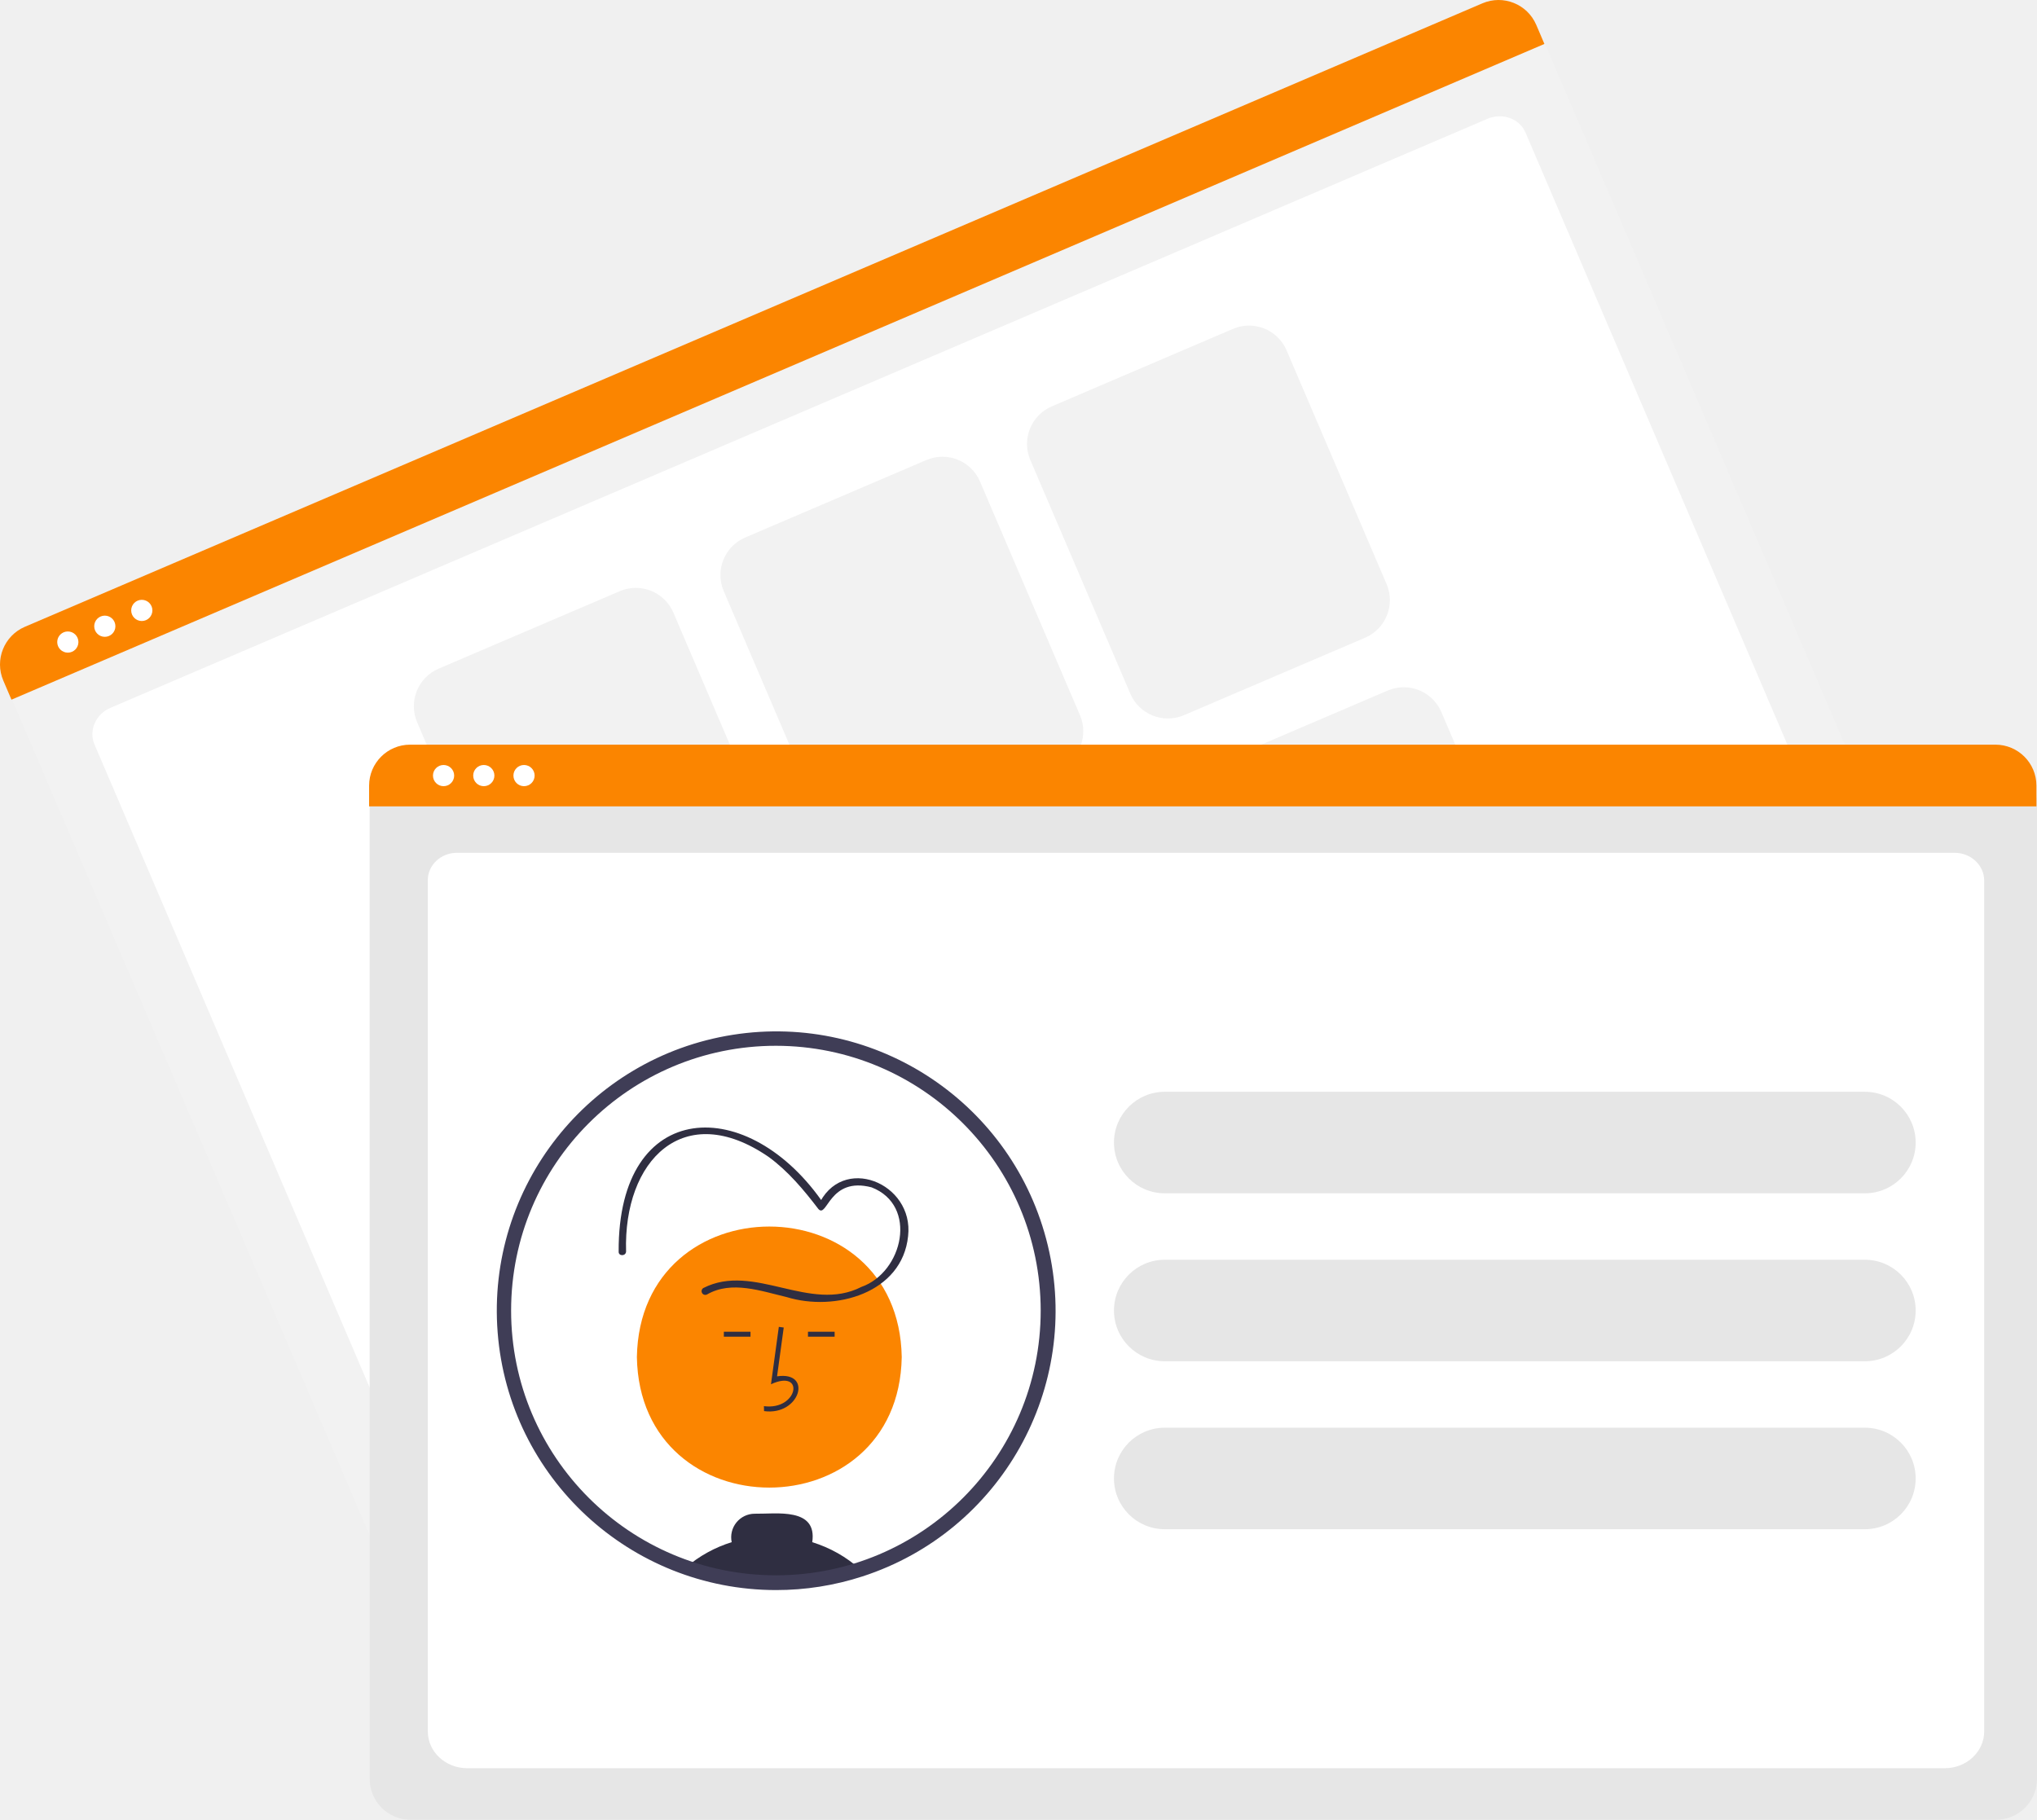
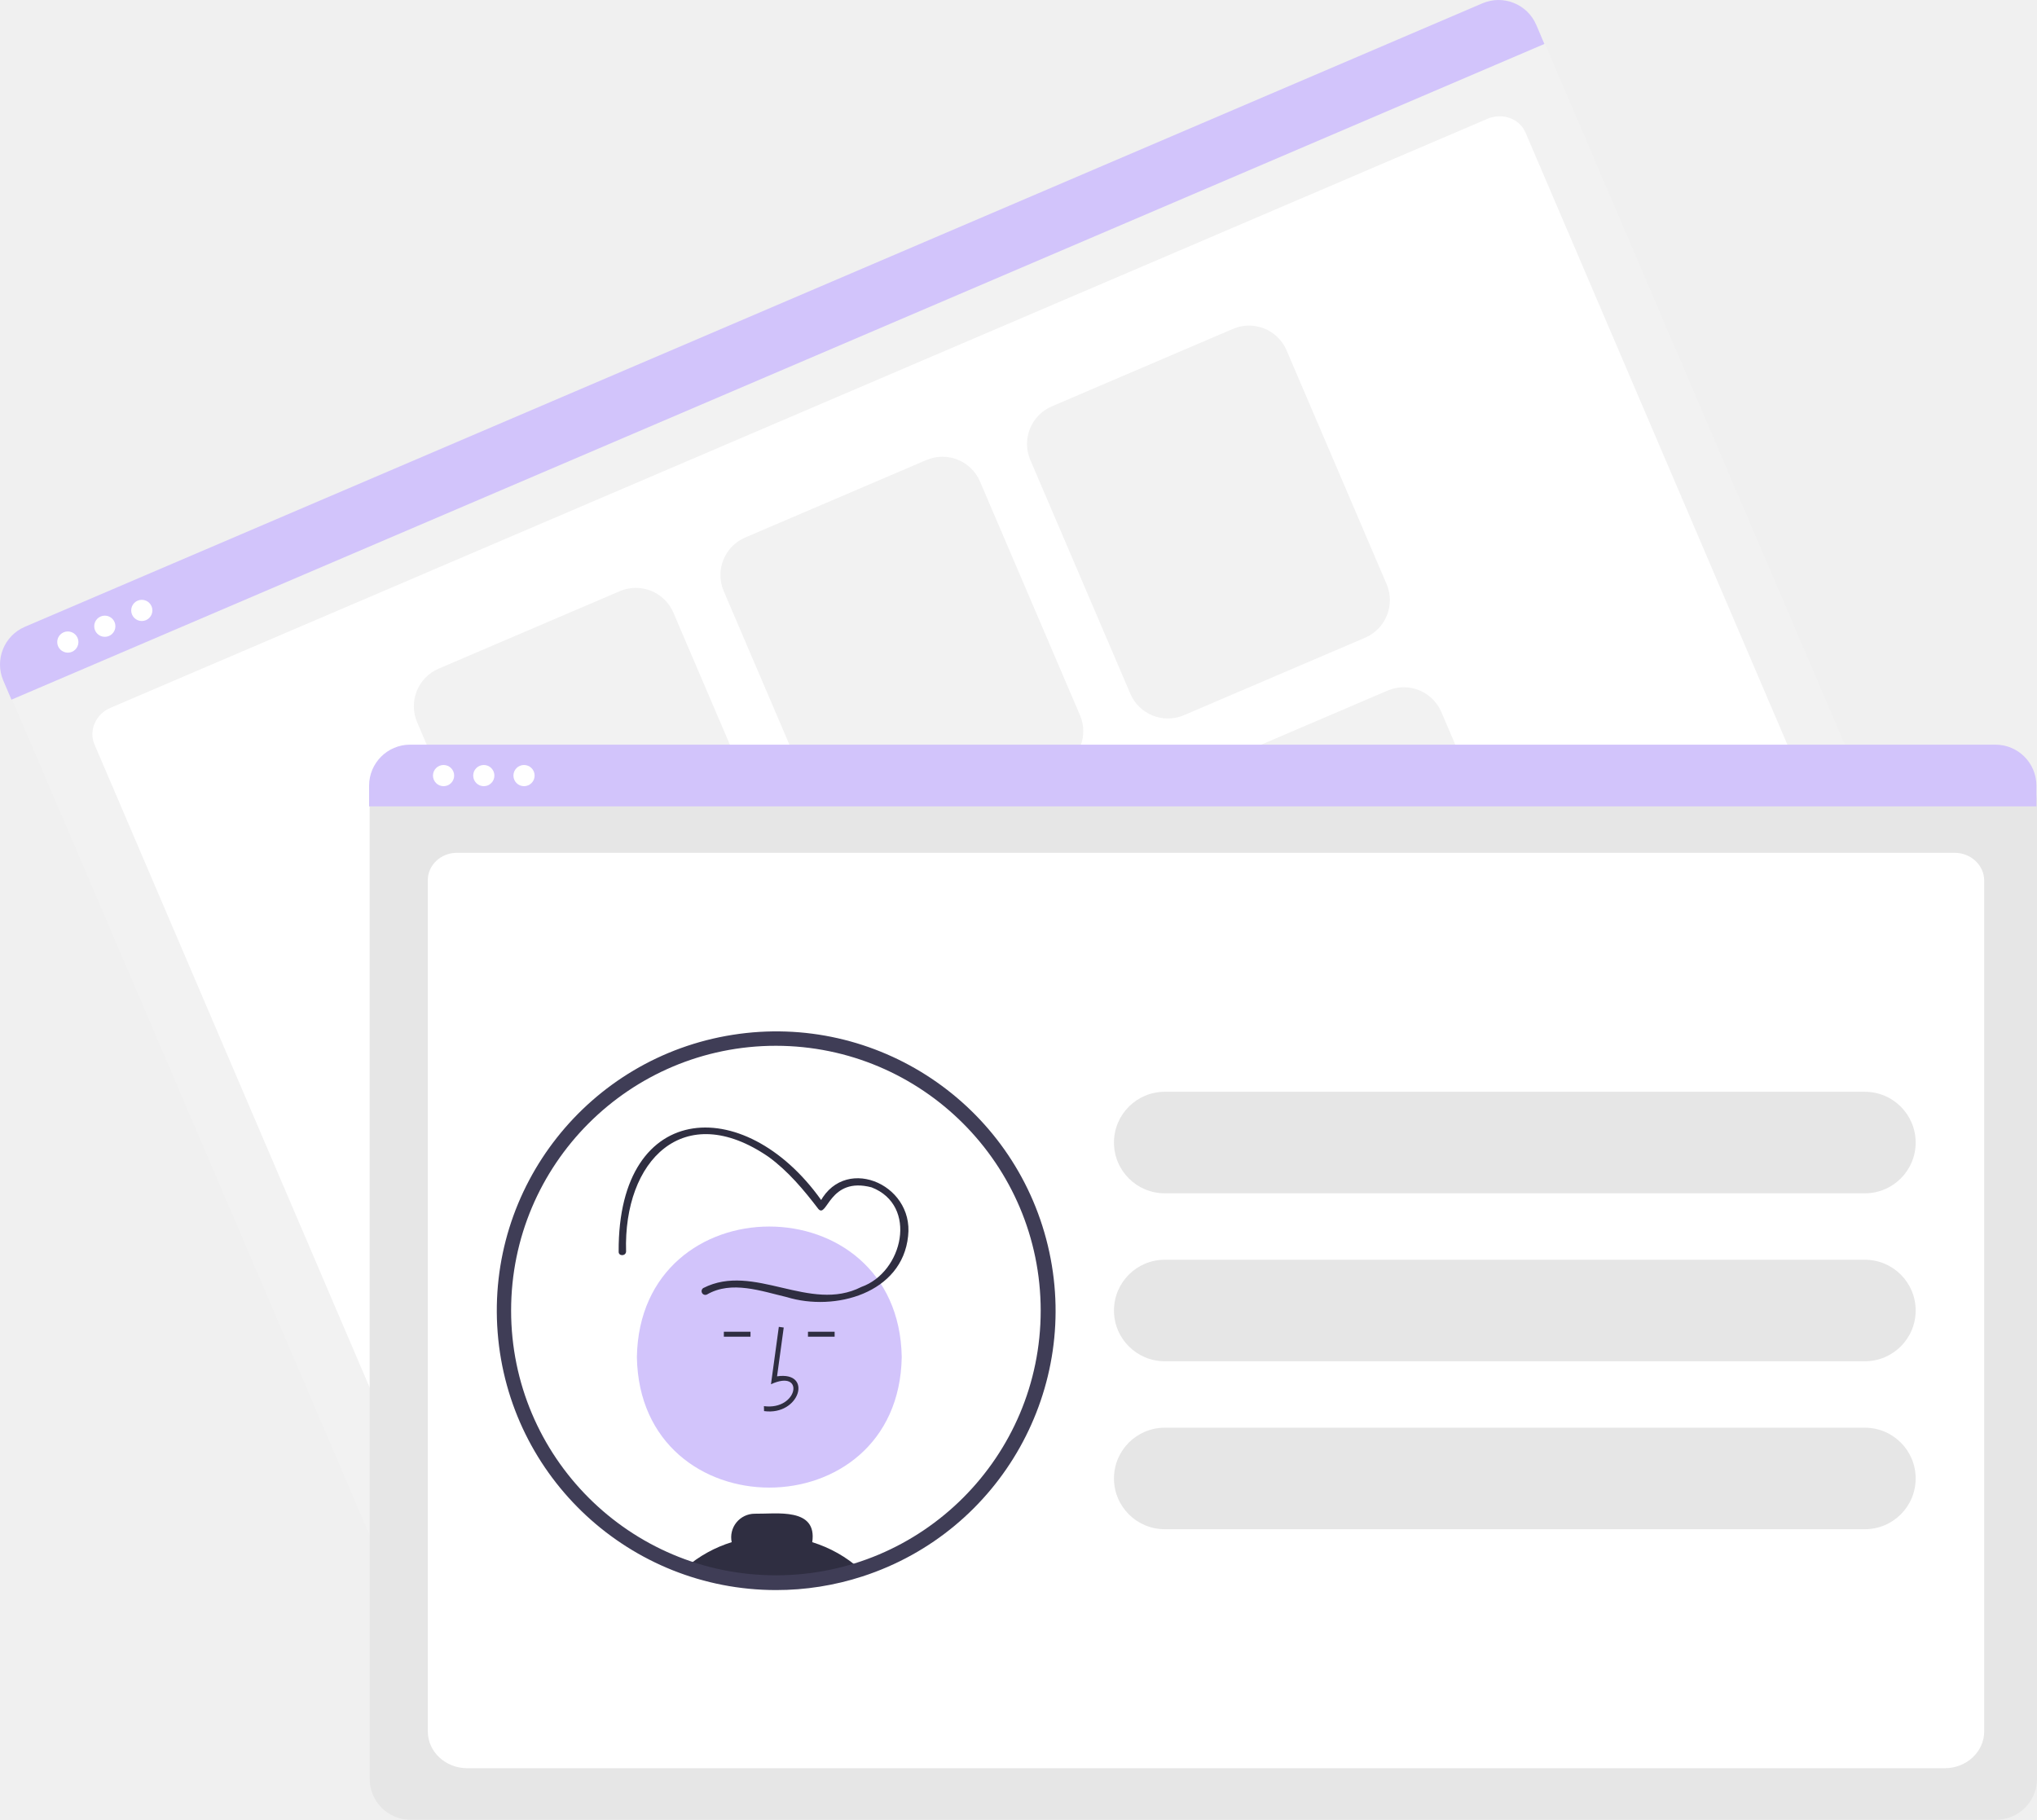
<svg xmlns="http://www.w3.org/2000/svg" data-name="Layer 1" width="823.24" height="735.54" viewBox="0 0 823.24 735.54">
  <path d="M958.693,482.973,369.509,735.036a16.519,16.519,0,0,1-21.66-8.68L192.422,363.053a12.102,12.102,0,0,1,6.359-15.869l597.105-255.452a12.311,12.311,0,0,1,16.143,6.469L967.373,461.313A16.519,16.519,0,0,1,958.693,482.973Z" transform="translate(-188.3802 -82.22977)" fill="#f2f2f2" />
  <path d="M931.449,471.969,382.345,706.886c-8.049,3.444-17.221.113-20.446-7.425L226.551,383.092c-2.391-5.59.515-12.214,6.48-14.766L789.517,130.252c6.064-2.594,12.974-.082,15.405,5.601L940.199,452.055C943.424,459.592,939.499,468.526,931.449,471.969Z" transform="translate(-188.3802 -82.22977)" fill="#fff" />
-   <path d="M812.544,99.991,193.017,365.034l-3.304-7.723a16.574,16.574,0,0,1,8.716-21.729L787.505,83.565a16.574,16.574,0,0,1,21.735,8.702Z" transform="translate(-188.3802 -82.22977)" fill="#fb8500ff" />
+   <path d="M812.544,99.991,193.017,365.034l-3.304-7.723a16.574,16.574,0,0,1,8.716-21.729L787.505,83.565a16.574,16.574,0,0,1,21.735,8.702Z" transform="translate(-188.3802 -82.22977)" fill="#D2C4FB" />
  <circle cx="27.41" cy="259.52" r="4.283" fill="#fff" />
  <circle cx="42.358" cy="253.125" r="4.283" fill="#fff" />
  <circle cx="57.306" cy="246.73" r="4.283" fill="#fff" />
  <path d="M492.268,446.007l-73.229,31.329a16.519,16.519,0,0,1-21.66-8.68l-40.423-94.488a16.519,16.519,0,0,1,8.68-21.66l73.229-31.329a16.519,16.519,0,0,1,21.66,8.68L500.948,424.347A16.519,16.519,0,0,1,492.268,446.007Z" transform="translate(-188.3802 -82.22977)" fill="#f2f2f2" />
  <path d="M616.177,392.997l-73.229,31.329a16.519,16.519,0,0,1-21.66-8.68l-40.423-94.488a16.519,16.519,0,0,1,8.68-21.66l73.229-31.329a16.519,16.519,0,0,1,21.66,8.68l40.423,94.488A16.519,16.519,0,0,1,616.177,392.997Z" transform="translate(-188.3802 -82.22977)" fill="#f2f2f2" />
  <path d="M740.085,339.987l-73.229,31.329a16.519,16.519,0,0,1-21.66-8.68l-40.423-94.488a16.519,16.519,0,0,1,8.68-21.66l73.229-31.329a16.519,16.519,0,0,1,21.66,8.68l40.423,94.488A16.519,16.519,0,0,1,740.085,339.987Z" transform="translate(-188.3802 -82.22977)" fill="#f2f2f2" />
  <path d="M554.808,592.191l-73.229,31.329a16.519,16.519,0,0,1-21.66-8.68l-40.423-94.488a16.519,16.519,0,0,1,8.68-21.66l73.229-31.329a16.519,16.519,0,0,1,21.66,8.68L563.488,570.531A16.519,16.519,0,0,1,554.808,592.191Z" transform="translate(-188.3802 -82.22977)" fill="#f2f2f2" />
  <path d="M678.717,539.181l-73.229,31.329a16.519,16.519,0,0,1-21.66-8.68l-40.423-94.488a16.519,16.519,0,0,1,8.68-21.66L625.313,414.353a16.519,16.519,0,0,1,21.66,8.68l40.423,94.488A16.519,16.519,0,0,1,678.717,539.181Z" transform="translate(-188.3802 -82.22977)" fill="#f2f2f2" />
  <path d="M802.625,486.171l-73.229,31.329a16.519,16.519,0,0,1-21.66-8.68l-40.423-94.488a16.519,16.519,0,0,1,8.68-21.66l73.229-31.329a16.519,16.519,0,0,1,21.66,8.68l40.423,94.488A16.519,16.519,0,0,1,802.625,486.171Z" transform="translate(-188.3802 -82.22977)" fill="#f2f2f2" />
  <path d="M995.12,817.77H354.281a16.519,16.519,0,0,1-16.5-16.5V406.116a12.102,12.102,0,0,1,12.088-12.088H999.323a12.311,12.311,0,0,1,12.297,12.297V801.27A16.519,16.519,0,0,1,995.12,817.77Z" transform="translate(-188.3802 -82.22977)" fill="#e6e6e6" />
  <path d="M974.4,796.938H377.155c-8.755,0-15.878-6.67-15.878-14.868v-344.105c0-6.08,5.278-11.027,11.766-11.027H978.317c6.595,0,11.961,5.028,11.961,11.209V782.07C990.278,790.268,983.155,796.938,974.4,796.938Z" transform="translate(-188.3802 -82.22977)" fill="#fff" />
-   <path d="M1011.39,408.173H337.55v-8.4a16.574,16.574,0,0,1,16.56-16.55H994.83A16.574,16.574,0,0,1,1011.39,399.772Z" transform="translate(-188.3802 -82.22977)" fill="#fb8500ff" />
+   <path d="M1011.39,408.173H337.55v-8.4a16.574,16.574,0,0,1,16.56-16.55H994.83A16.574,16.574,0,0,1,1011.39,399.772Z" transform="translate(-188.3802 -82.22977)" fill="#D2C4FB" />
  <circle cx="179.265" cy="313.493" r="4.283" fill="#fff" />
  <circle cx="195.524" cy="313.493" r="4.283" fill="#fff" />
  <circle cx="211.782" cy="313.493" r="4.283" fill="#fff" />
  <rect x="450.203" y="441.306" width="324" height="41.028" rx="20.514" fill="#e6e6e6" />
  <rect x="450.203" y="509.194" width="324" height="41.028" rx="20.514" fill="#e6e6e6" />
  <rect x="450.203" y="577.083" width="324" height="41.028" rx="20.514" fill="#e6e6e6" />
  <path d="M611.972,611.938a110,110,0,1,1-110-110A110.035,110.035,0,0,1,611.972,611.938Z" transform="translate(-188.3802 -82.22977)" fill="#fff" />
-   <path d="M552.812,630.76c-1.201,70.351-105.847,70.34-107.038-.002C446.976,560.409,551.621,560.42,552.812,630.76Z" transform="translate(-188.3802 -82.22977)" fill="#fb8500ff" />
+   <path d="M552.812,630.76c-1.201,70.351-105.847,70.34-107.038-.002C446.976,560.409,551.621,560.42,552.812,630.76Z" transform="translate(-188.3802 -82.22977)" fill="#D2C4FB" />
  <path d="M497.169,652.596l-.056-2c13.784,1.84,16.753-15.243,2.852-8.856l3.173-23.19,1.981.271-2.699,19.727C517.057,636.368,511.643,654.595,497.169,652.596Z" transform="translate(-188.3802 -82.22977)" fill="#2f2e41" />
  <rect x="326.539" y="538.292" width="10.771" height="2" fill="#2f2e41" />
  <rect x="292.539" y="538.292" width="10.771" height="2" fill="#2f2e41" />
  <path d="M516.642,705.588c2.1-14.17-14.49-11.37-23.27-11.51a9.518,9.518,0,0,0-9.28,11.5,52.038,52.038,0,0,0-18.49,10.2,110.476,110.476,0,0,0,70.43.78A51.771,51.771,0,0,0,516.642,705.588Z" transform="translate(-188.3802 -82.22977)" fill="#2f2e41" />
  <path d="M474.132,605.447c9.918-5.732,21.946-1.335,32.192,1.07,19.438,5.976,46.697-1.507,49.061-24.662,2.46-21.535-26.999-33.537-36.415-12.104l2.742-.358c-30.537-45.382-83.655-43.661-83.305,18.731-.113,1.927,2.887,1.921,2.999-.001-1.124-36.767,23.209-61.9,57.605-38.272,7.872,5.743,14.241,13.35,20.11,21.056,3.582,4.014,4.361-13.274,21.506-8.746,18.869,7.31,12.712,34.328-4.153,40.26-20.838,10.646-43.407-9.995-63.855.435a1.502,1.502,0,0,0,1.514,2.592Z" transform="translate(-188.3802 -82.22977)" fill="#2f2e41" />
  <path d="M501.972,724.938a112.905,112.905,0,1,1,34.988-5.527A112.727,112.727,0,0,1,501.972,724.938Zm0-220a107.015,107.015,0,1,0,107,107A107.121,107.121,0,0,0,501.972,504.938Z" transform="translate(-188.3802 -82.22977)" fill="#3f3d56" />
</svg>
